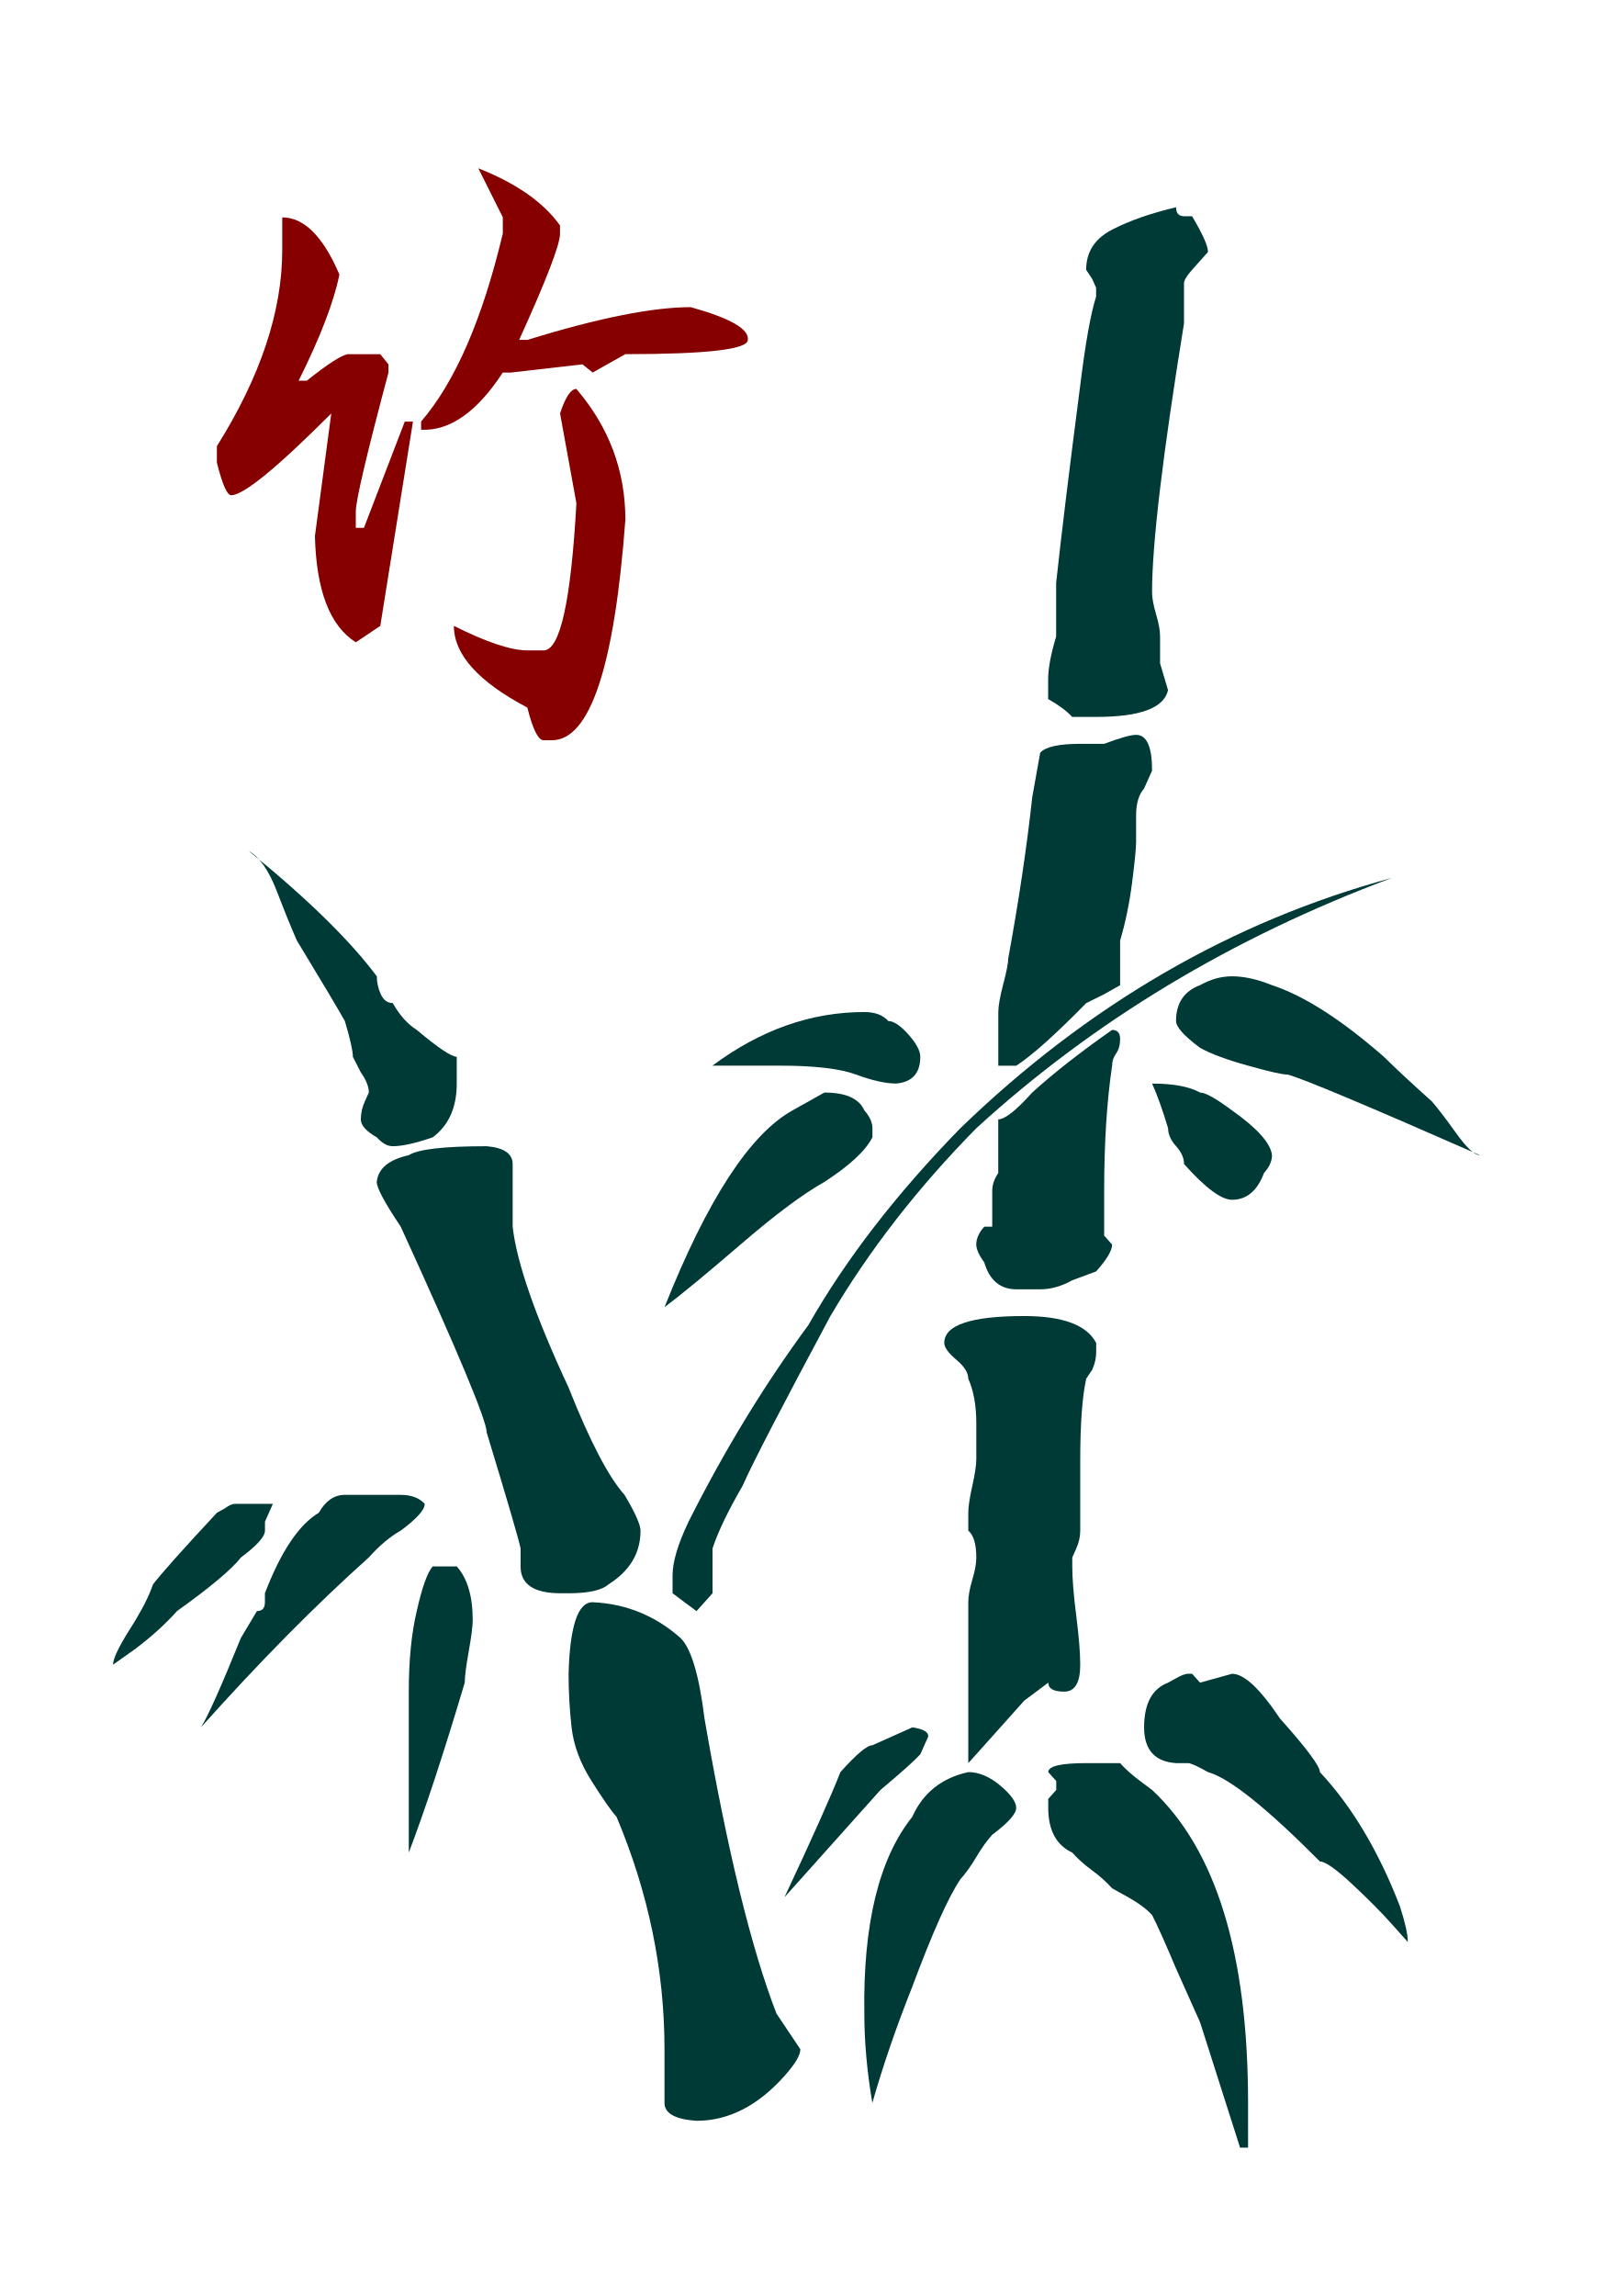
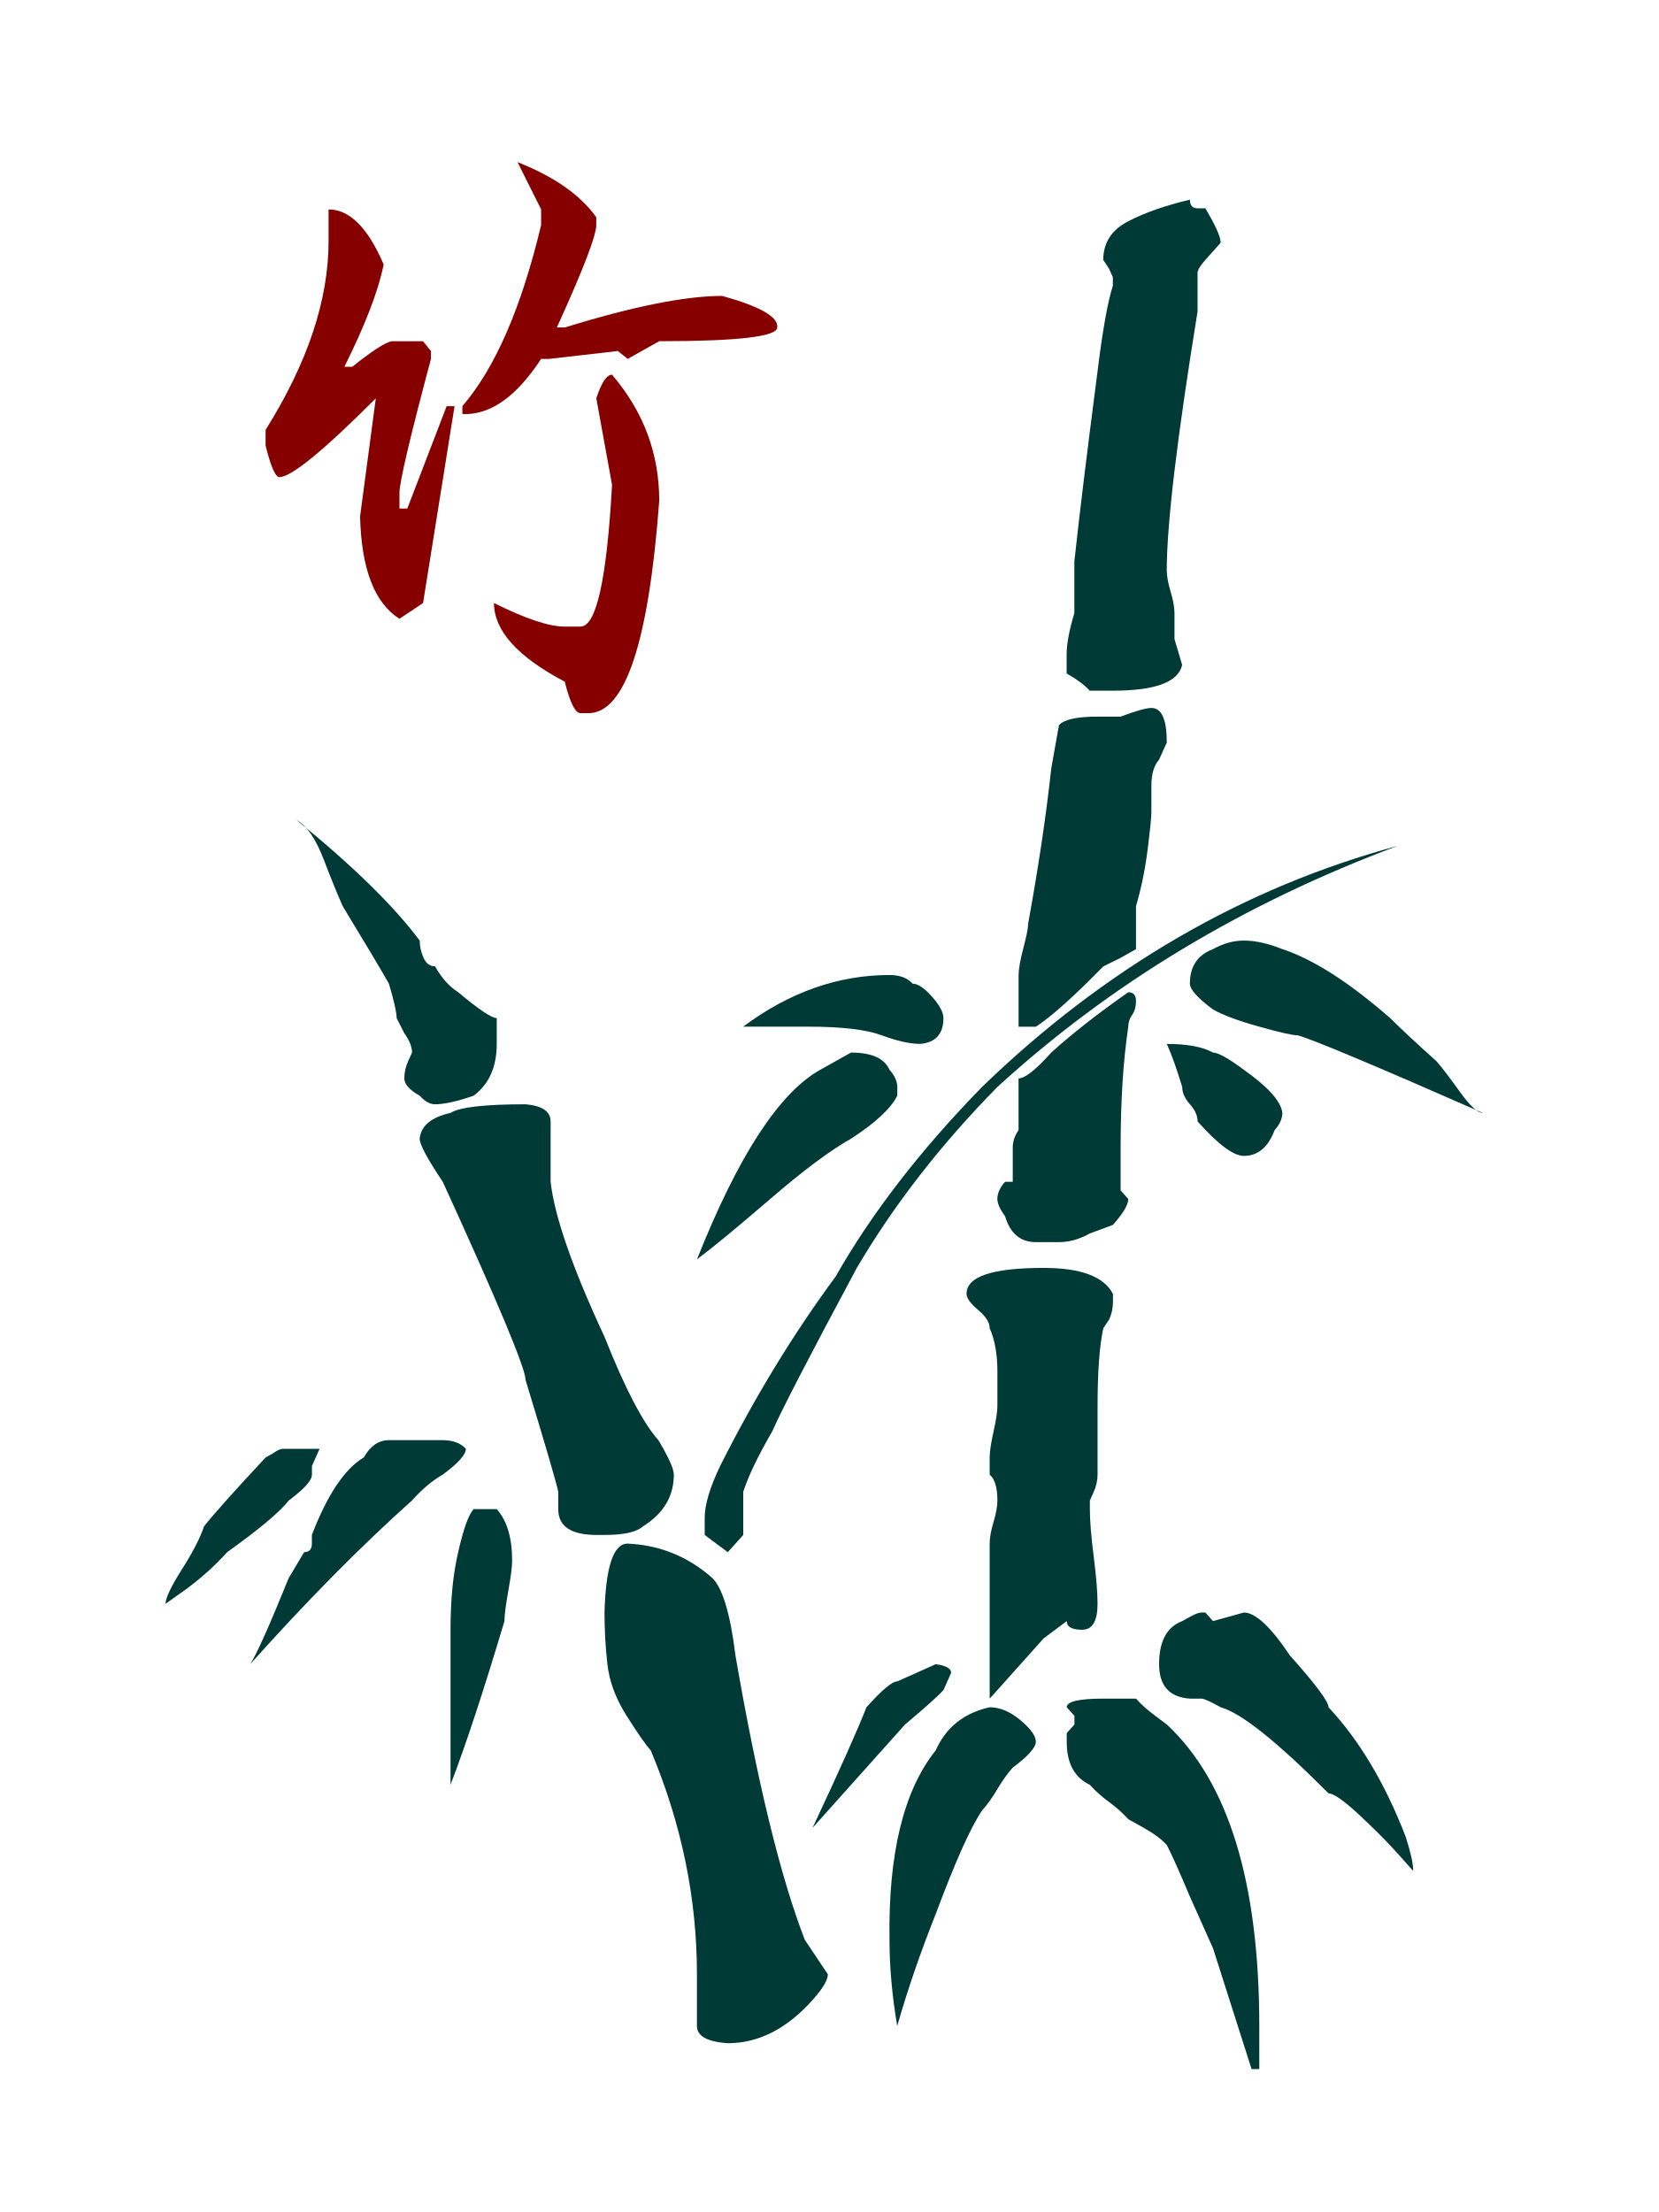
- <svg xmlns="http://www.w3.org/2000/svg" viewBox="0 0 139.764 200">
+ <svg xmlns="http://www.w3.org/2000/svg" viewBox="0 0 139.764 200" height="400" width="300">
  <path d="M23.775 130.997h-3.303c-.234 0-.524.129-.87.387l-.699.387c-2.903 3.114-4.759 5.195-5.57 6.235-.35 1.041-1.016 2.336-2.004 3.888-.988 1.557-1.48 2.602-1.48 3.114l1.916-1.36c1.391-1.04 2.61-2.14 3.658-3.31 2.9-2.073 4.755-3.63 5.57-4.67 1.395-1.041 2.093-1.816 2.093-2.34v-.774zM37.004 130.997c-.464-.512-1.161-.783-2.089-.783h-4.872c-.928 0-1.682.525-2.263 1.557-1.742 1.04-3.307 3.38-4.698 7.01v.782c0 .516-.234.775-.698.775l-1.395 2.339c-1.739 4.287-2.9 6.884-3.481 7.788 5.11-5.715 9.982-10.644 14.624-14.798.928-1.04 1.855-1.815 2.783-2.339 1.395-1.033 2.09-1.81 2.09-2.331z" fill="#003a37" />
  <path d="M24.594 18.936c1.896 0 3.557 1.657 4.977 4.977-.476 2.375-1.662 5.46-3.553 9.252h.71c1.782-1.424 2.964-2.194 3.557-2.311h2.847l.714.887v.714C31.946 39.573 31 43.602 31 44.555v1.423h.71l3.557-9.252h.714l-2.848 17.798L31 55.948c-2.259-1.424-3.445-4.513-3.561-9.252l1.423-10.68c-4.743 4.747-7.65 7.123-8.72 7.123-.354 0-.774-.952-1.246-2.848v-1.424c3.796-6.053 5.695-11.744 5.695-17.08v-2.851z" fill="#870000" />
  <path d="M39.795 92.053c-.464 0-1.63-.783-3.485-2.34-.81-.512-1.508-1.294-2.089-2.339-.464 0-.814-.258-1.044-.774a3.755 3.755 0 01-.347-1.557c-2.323-3.114-6.038-6.751-11.14-10.906.928.525 1.739 1.694 2.436 3.51.698 1.818 1.279 3.246 1.743 4.286 2.202 3.63 3.597 5.97 4.178 7.01.464 1.557.698 2.597.698 3.114l.693 1.359c.464.653.698 1.238.698 1.754l-.35.775a3.786 3.786 0 00-.348 1.56c0 .52.464 1.041 1.392 1.565.464.517.927.775 1.391.775.815 0 1.973-.258 3.48-.775 1.396-1.04 2.094-2.601 2.094-4.678zM55.807 133.332c0-.516-.464-1.557-1.392-3.114-1.391-1.556-3.02-4.67-4.872-9.34-2.904-6.236-4.529-10.91-4.876-14.024v-5.452c0-.908-.758-1.428-2.262-1.557-3.719 0-5.978.262-6.792.782-1.743.387-2.674 1.166-2.787 2.331 0 .52.698 1.823 2.089 3.896 4.989 10.902 7.486 16.88 7.486 17.912 1.855 6.106 2.843 9.482 2.956 10.123v1.557c0 1.564 1.157 2.339 3.484 2.339h.698c1.738 0 2.9-.258 3.48-.775 1.86-1.173 2.788-2.726 2.788-4.678zM39.795 136.446h-2.093c-.464.524-.928 1.823-1.392 3.896-.463 1.944-.693 4.283-.693 7.01V161.373c1.391-3.633 3.017-8.57 4.876-14.805 0-.516.113-1.424.347-2.723.23-1.294.347-2.206.347-2.726 0-2.069-.464-3.634-1.392-4.674z" fill="#003a37" />
  <path d="M41.675 14.66c3.319 1.311 5.69 2.969 7.118 4.981v.714c0 .952-1.19 4.033-3.561 9.252h.71c6.166-1.9 10.913-2.851 14.237-2.851 3.436.952 5.098 1.904 4.977 2.851 0 .827-3.558 1.243-10.672 1.243l-2.848 1.6-.89-.713-6.228.714h-.71c-2.254 3.444-4.626 5.102-7.118 4.985v-.718c2.964-3.436 5.335-8.897 7.118-16.367v-1.423z" fill="#870000" />
  <path d="M50.217 33.878c2.847 3.328 4.27 7.119 4.27 11.394-.95 12.805-3.084 19.21-6.404 19.21h-.714c-.476 0-.947-.944-1.423-2.847-4.271-2.25-6.4-4.626-6.4-7.115 2.846 1.424 4.976 2.134 6.4 2.134h1.423c1.428 0 2.376-4.271 2.852-12.814l-1.424-7.828c.468-1.428.944-2.134 1.42-2.134z" fill="#870000" />
  <path d="M67.648 175.39c-2.206-5.703-4.295-14.274-6.267-25.696-.464-3.77-1.162-6.102-2.09-7.013-2.206-1.952-4.763-2.985-7.663-3.114-1.278 0-1.976 2.077-2.089 6.227 0 1.557.085 3.114.262 4.675.174 1.557.75 3.113 1.739 4.67.984 1.557 1.71 2.606 2.178 3.122 2.786 6.618 4.178 13.37 4.178 20.25V183.182c0 .907.928 1.427 2.783 1.557 2.787 0 5.34-1.3 7.663-3.896.927-1.041 1.391-1.815 1.391-2.336zM75.311 96.727c-.464-1.04-1.625-1.557-3.485-1.557l-2.782 1.557c-3.715 2.073-7.43 7.788-11.144 17.137 1.395-1.04 3.598-2.856 6.618-5.453 3.017-2.601 5.453-4.416 7.312-5.457 2.203-1.427 3.598-2.726 4.183-3.888v-.782c-.004-.52-.242-1.04-.702-1.557zM121.273 76.473c-13.93 3.77-26.466 11.038-37.605 21.81-5.574 5.712-9.986 11.423-13.233 17.138-3.832 5.194-7.312 10.901-10.446 17.137-.928 1.944-1.391 3.5-1.391 4.67v1.557l1.044.782 1.045.775 1.395-1.557v-3.9c.46-1.42 1.335-3.243 2.61-5.445.923-2.081 3.484-7.01 7.659-14.802 3.363-5.707 7.598-11.163 12.708-16.354 10.212-9.345 22.287-16.613 36.214-21.811zM80.183 92.053c0-.517-.347-1.17-1.044-1.952-.694-.775-1.279-1.162-1.743-1.162-.464-.52-1.161-.782-2.089-.782-4.642 0-9.054 1.556-13.233 4.67h5.917c3.02 0 5.223.266 6.618.782 1.392.517 2.55.775 3.48.775 1.396-.125 2.094-.904 2.094-2.331zM80.88 151.251c0-.395-.463-.653-1.39-.782l-3.481 1.557c-.464 0-1.392.782-2.787 2.339-.81 2.073-2.436 5.71-4.872 10.901l8.357-9.34c1.855-1.557 3.016-2.602 3.48-3.114zM88.54 157.478c0-.516-.468-1.17-1.392-1.944-.931-.782-1.859-1.17-2.787-1.17-2.323.517-3.948 1.816-4.876 3.897-2.904 3.63-4.295 9.345-4.178 17.129 0 2.468.234 5.065.698 7.792.927-3.251 2.089-6.623 3.48-10.123 1.743-4.67 3.134-7.793 4.183-9.35.464-.516.927-1.16 1.391-1.943.464-.783.928-1.428 1.392-1.944 1.395-1.045 2.089-1.823 2.089-2.344z" fill="#003a37" />
  <path d="M95.505 116.978c-.815-1.557-2.904-2.34-6.267-2.34-4.643 0-6.966.783-6.966 2.34 0 .387.351.875 1.049 1.464.694.584 1.044 1.133 1.044 1.653.464 1.04.698 2.34.698 3.896v3.114c0 .516-.117 1.298-.35 2.339-.235 1.04-.348 1.815-.348 2.331v1.557c.464.395.698 1.17.698 2.34 0 .515-.117 1.169-.35 1.943-.235.783-.348 1.436-.348 1.952v14.015l.698-.774 4.179-4.67 2.093-1.565c0 .524.464.782 1.391.782.928 0 1.392-.782 1.392-2.339 0-1.032-.117-2.46-.347-4.283-.234-1.815-.347-3.243-.347-4.287v-.775l.347-.782c.23-.512.347-1.033.347-1.557v-6.034c0-3.242.173-5.65.524-7.207l.52-.774c.234-.516.347-1.04.347-1.565v-.774zM96.896 89.713c-2.782 1.944-5.105 3.771-6.965 5.457-1.391 1.557-2.38 2.335-2.956 2.335v4.679c-.351.512-.524 1.04-.524 1.557v3.113h-.694c-.468.517-.698 1.04-.698 1.557 0 .387.23.912.698 1.557.46 1.557 1.391 2.34 2.783 2.34h2.089c.928 0 1.855-.259 2.787-.783l2.089-.775c.928-1.04 1.391-1.815 1.391-2.339l-.693-.782v-3.892c0-4.154.23-7.796.693-10.91 0-.387.117-.742.351-1.065.23-.326.347-.75.347-1.266s-.234-.783-.698-.783zM98.986 64.01c-.464 0-1.392.262-2.783.783h-2.09c-1.855 0-3.02.258-3.484.774l-.694 3.896c-.468 4.287-1.161 8.958-2.089 14.023 0 .387-.145 1.138-.435 2.239-.29 1.1-.432 1.92-.432 2.436v4.67h1.565c1.391-.903 3.424-2.726 6.094-5.453l1.565-.774 1.391-.783v-3.888c.46-1.556.81-3.242 1.045-5.065.23-1.815.347-2.985.347-3.5v-2.34c0-1.033.23-1.815.693-2.34l.698-1.556c.004-2.081-.46-3.122-1.391-3.122zM103.862 18.835h-.698c-.464 0-.694-.258-.694-.783-2.206.525-4.065 1.17-5.574 1.952-1.508.775-2.262 1.944-2.262 3.501l.52.783.347.774v.782c-.464 1.428-.928 4.03-1.391 7.788-.928 7.143-1.626 12.854-2.09 17.137v4.67c-.467 1.558-.697 2.796-.697 3.7v1.754c.927.524 1.625 1.04 2.089 1.556H95.5c3.832 0 5.92-.774 6.268-2.33l-.694-2.34V55.44c0-.517-.117-1.17-.351-1.944-.234-.783-.347-1.428-.347-1.944 0-4.154.928-11.946 2.783-23.372V24.679c0-.258.234-.645.698-1.17l1.391-1.557c.008-.52-.46-1.56-1.387-3.117zM100.381 155.922l-1.044-.783c-.694-.516-1.279-1.032-1.743-1.557h-2.956c-2.206 0-3.307.263-3.307.783l.697.774v.783l-.697.774v.782c0 1.944.697 3.243 2.089 3.896.46.517 1.04 1.041 1.738 1.557a11.43 11.43 0 011.743 1.557l1.391.774c.928.525 1.625 1.041 2.093 1.565.464.904 1.158 2.46 2.09 4.67.927 2.078 1.62 3.635 2.089 4.671l3.48 10.91h.698v-3.896c-.004-12.983-2.791-22.066-8.36-27.26zM121.97 166.049c-1.855-4.8-4.178-8.7-6.965-11.68 0-.516-1.161-2.077-3.48-4.67-1.743-2.602-3.134-3.9-4.179-3.9l-1.395.387-1.392.387-.693-.775h-.351c-.234 0-.58.13-1.04.388l-.698.387c-1.392.524-2.094 1.823-2.094 3.896 0 1.952.932 2.992 2.787 3.113h1.041c.234 0 .815.263 1.742.783 1.855.516 5.106 3.113 9.748 7.784.46 0 1.392.653 2.787 1.952 1.392 1.299 2.55 2.46 3.48 3.505l1.392 1.557c.004-.646-.23-1.686-.69-3.114zM107.346 96.727c-1.395-1.04-2.323-1.557-2.787-1.557-.927-.516-2.323-.782-4.178-.782.464 1.04.928 2.34 1.392 3.896 0 .516.233 1.04.697 1.557.464.52.694 1.04.694 1.556 1.855 2.078 3.247 3.114 4.178 3.114 1.275 0 2.202-.774 2.787-2.331.464-.516.698-1.04.698-1.557-.117-1.04-1.279-2.34-3.48-3.896zM128.936 100.623c-.464 0-1.162-.653-2.09-1.952-.927-1.29-1.629-2.206-2.093-2.73-1.738-1.557-3.13-2.848-4.178-3.888-3.714-3.243-6.965-5.324-9.748-6.236-1.279-.516-2.44-.774-3.485-.774-.931 0-1.859.258-2.787.774-1.391.525-2.089 1.557-2.089 3.122 0 .516.694 1.299 2.09 2.331.927.525 2.319 1.04 4.182 1.557 1.855.524 3.017.782 3.48.782 1.396.388 6.966 2.73 16.718 7.014z" fill="#003a37" />
</svg>
